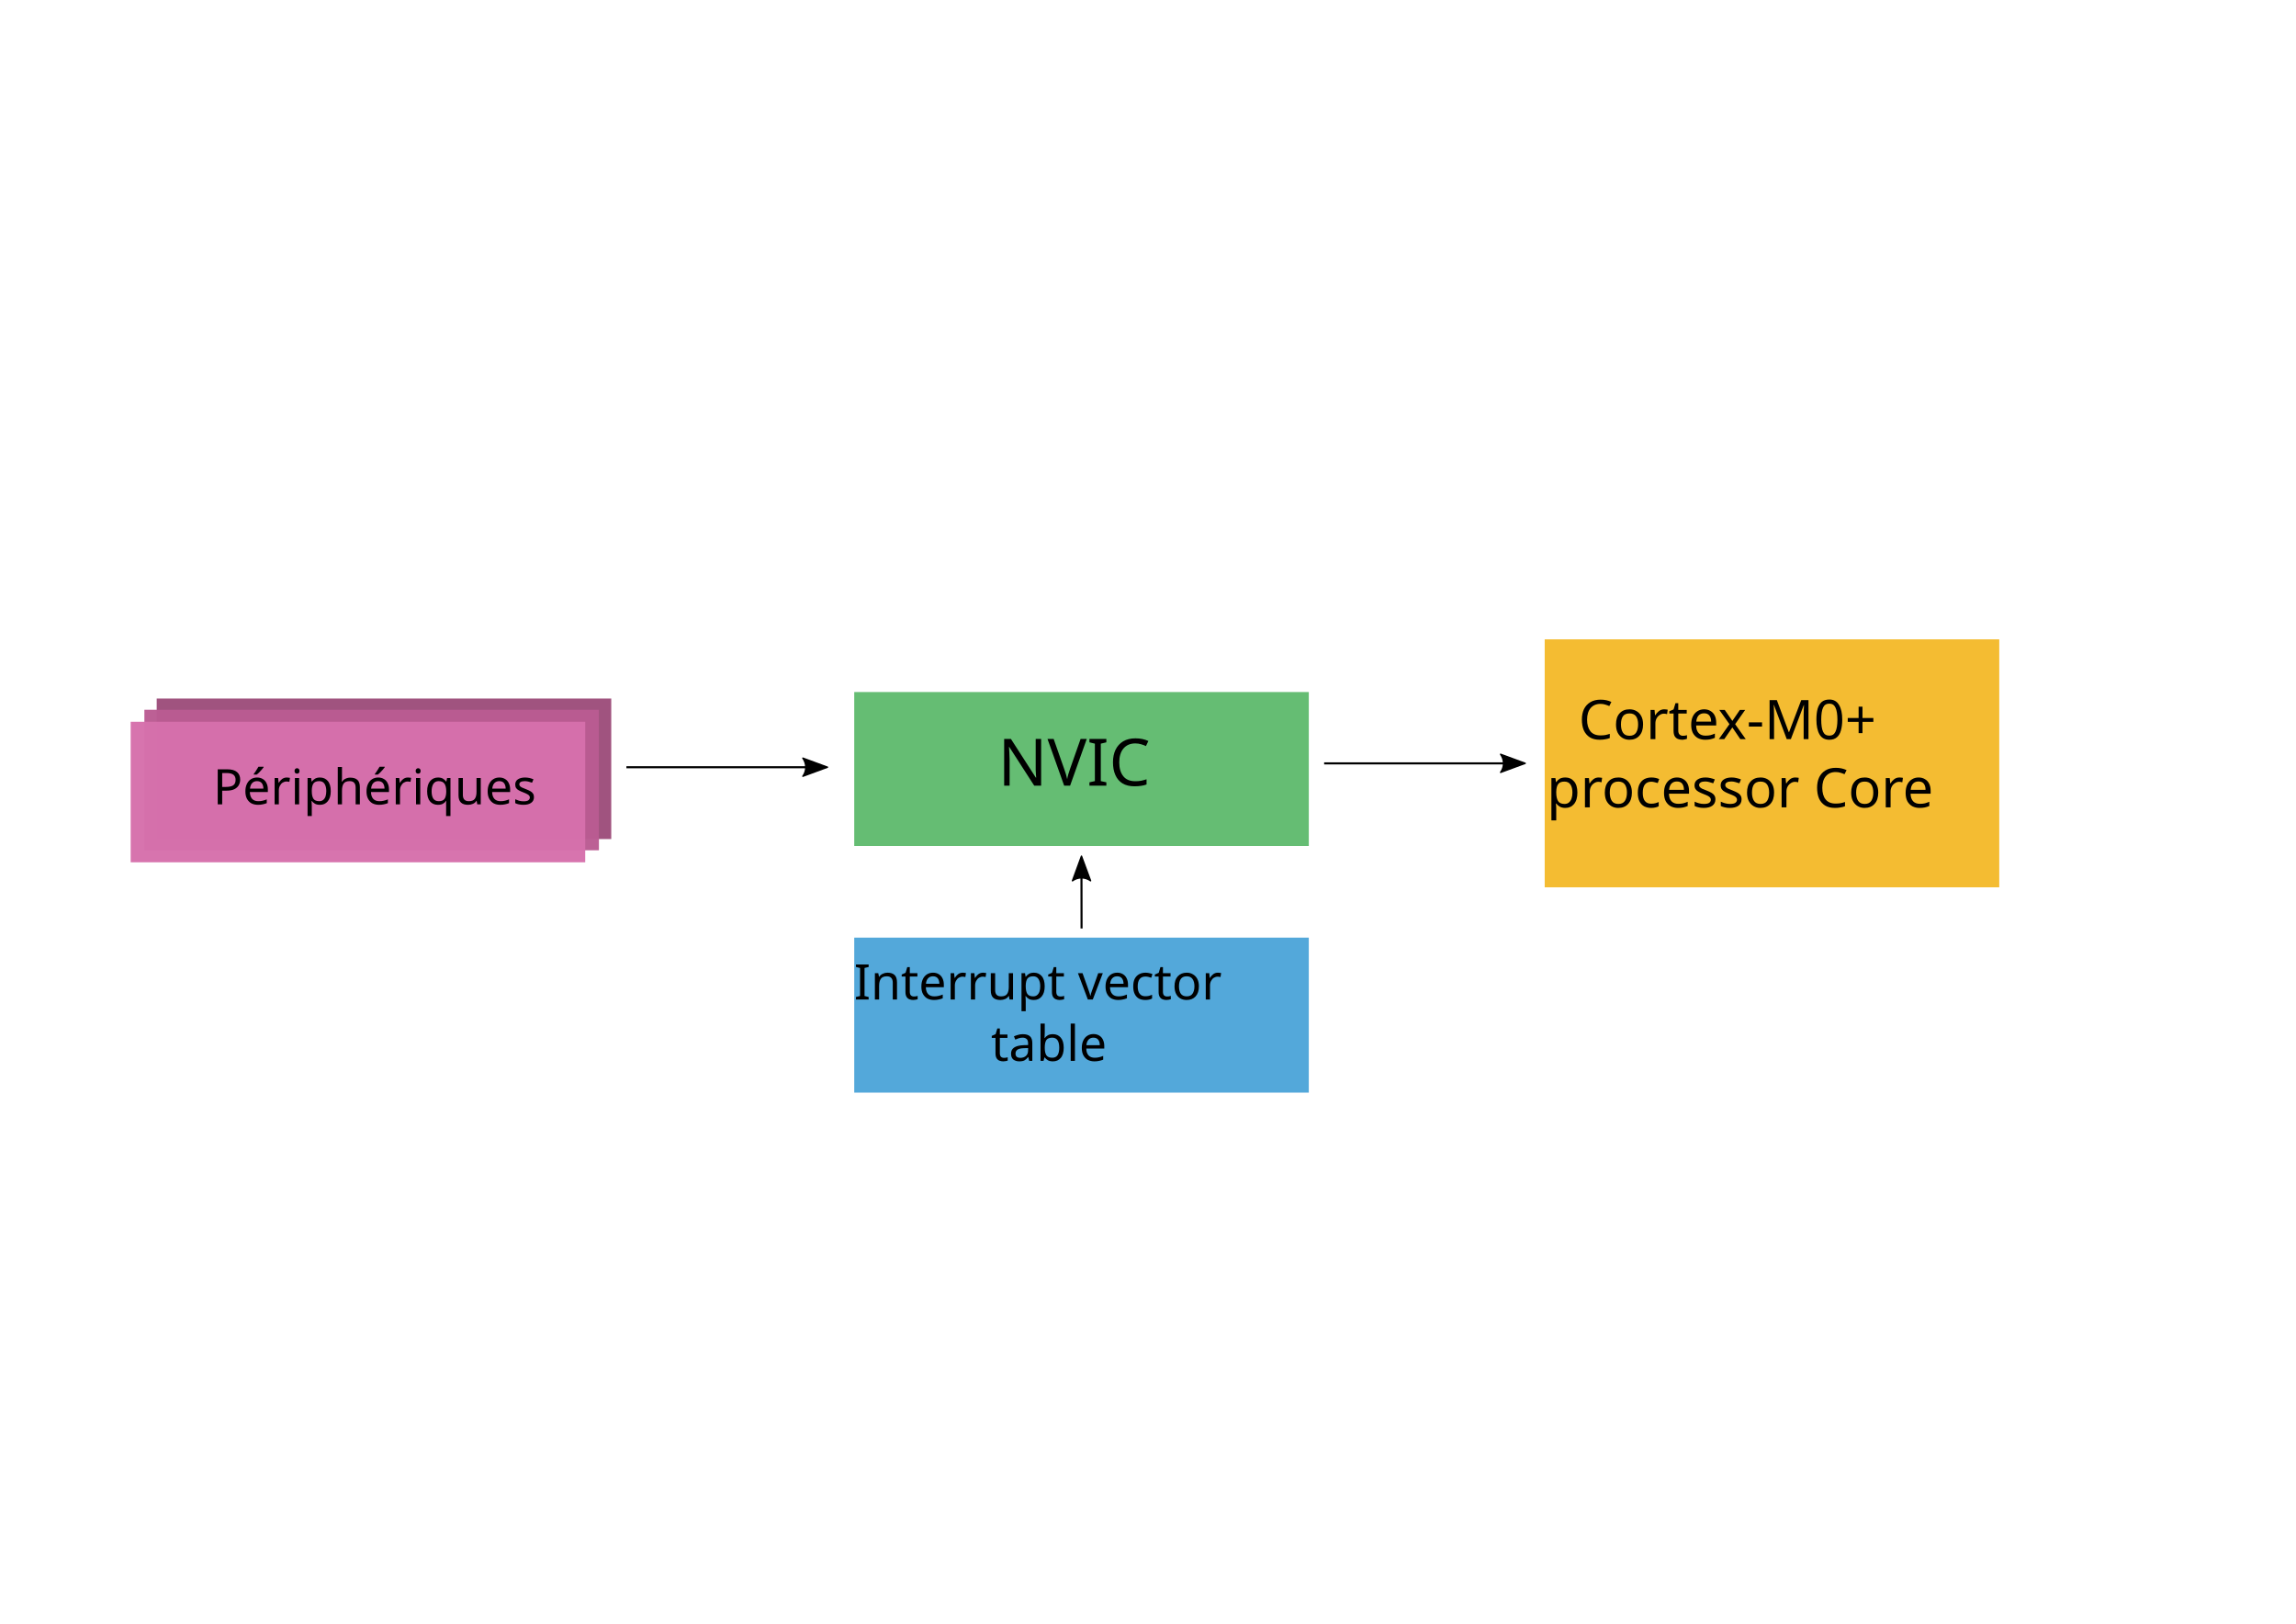
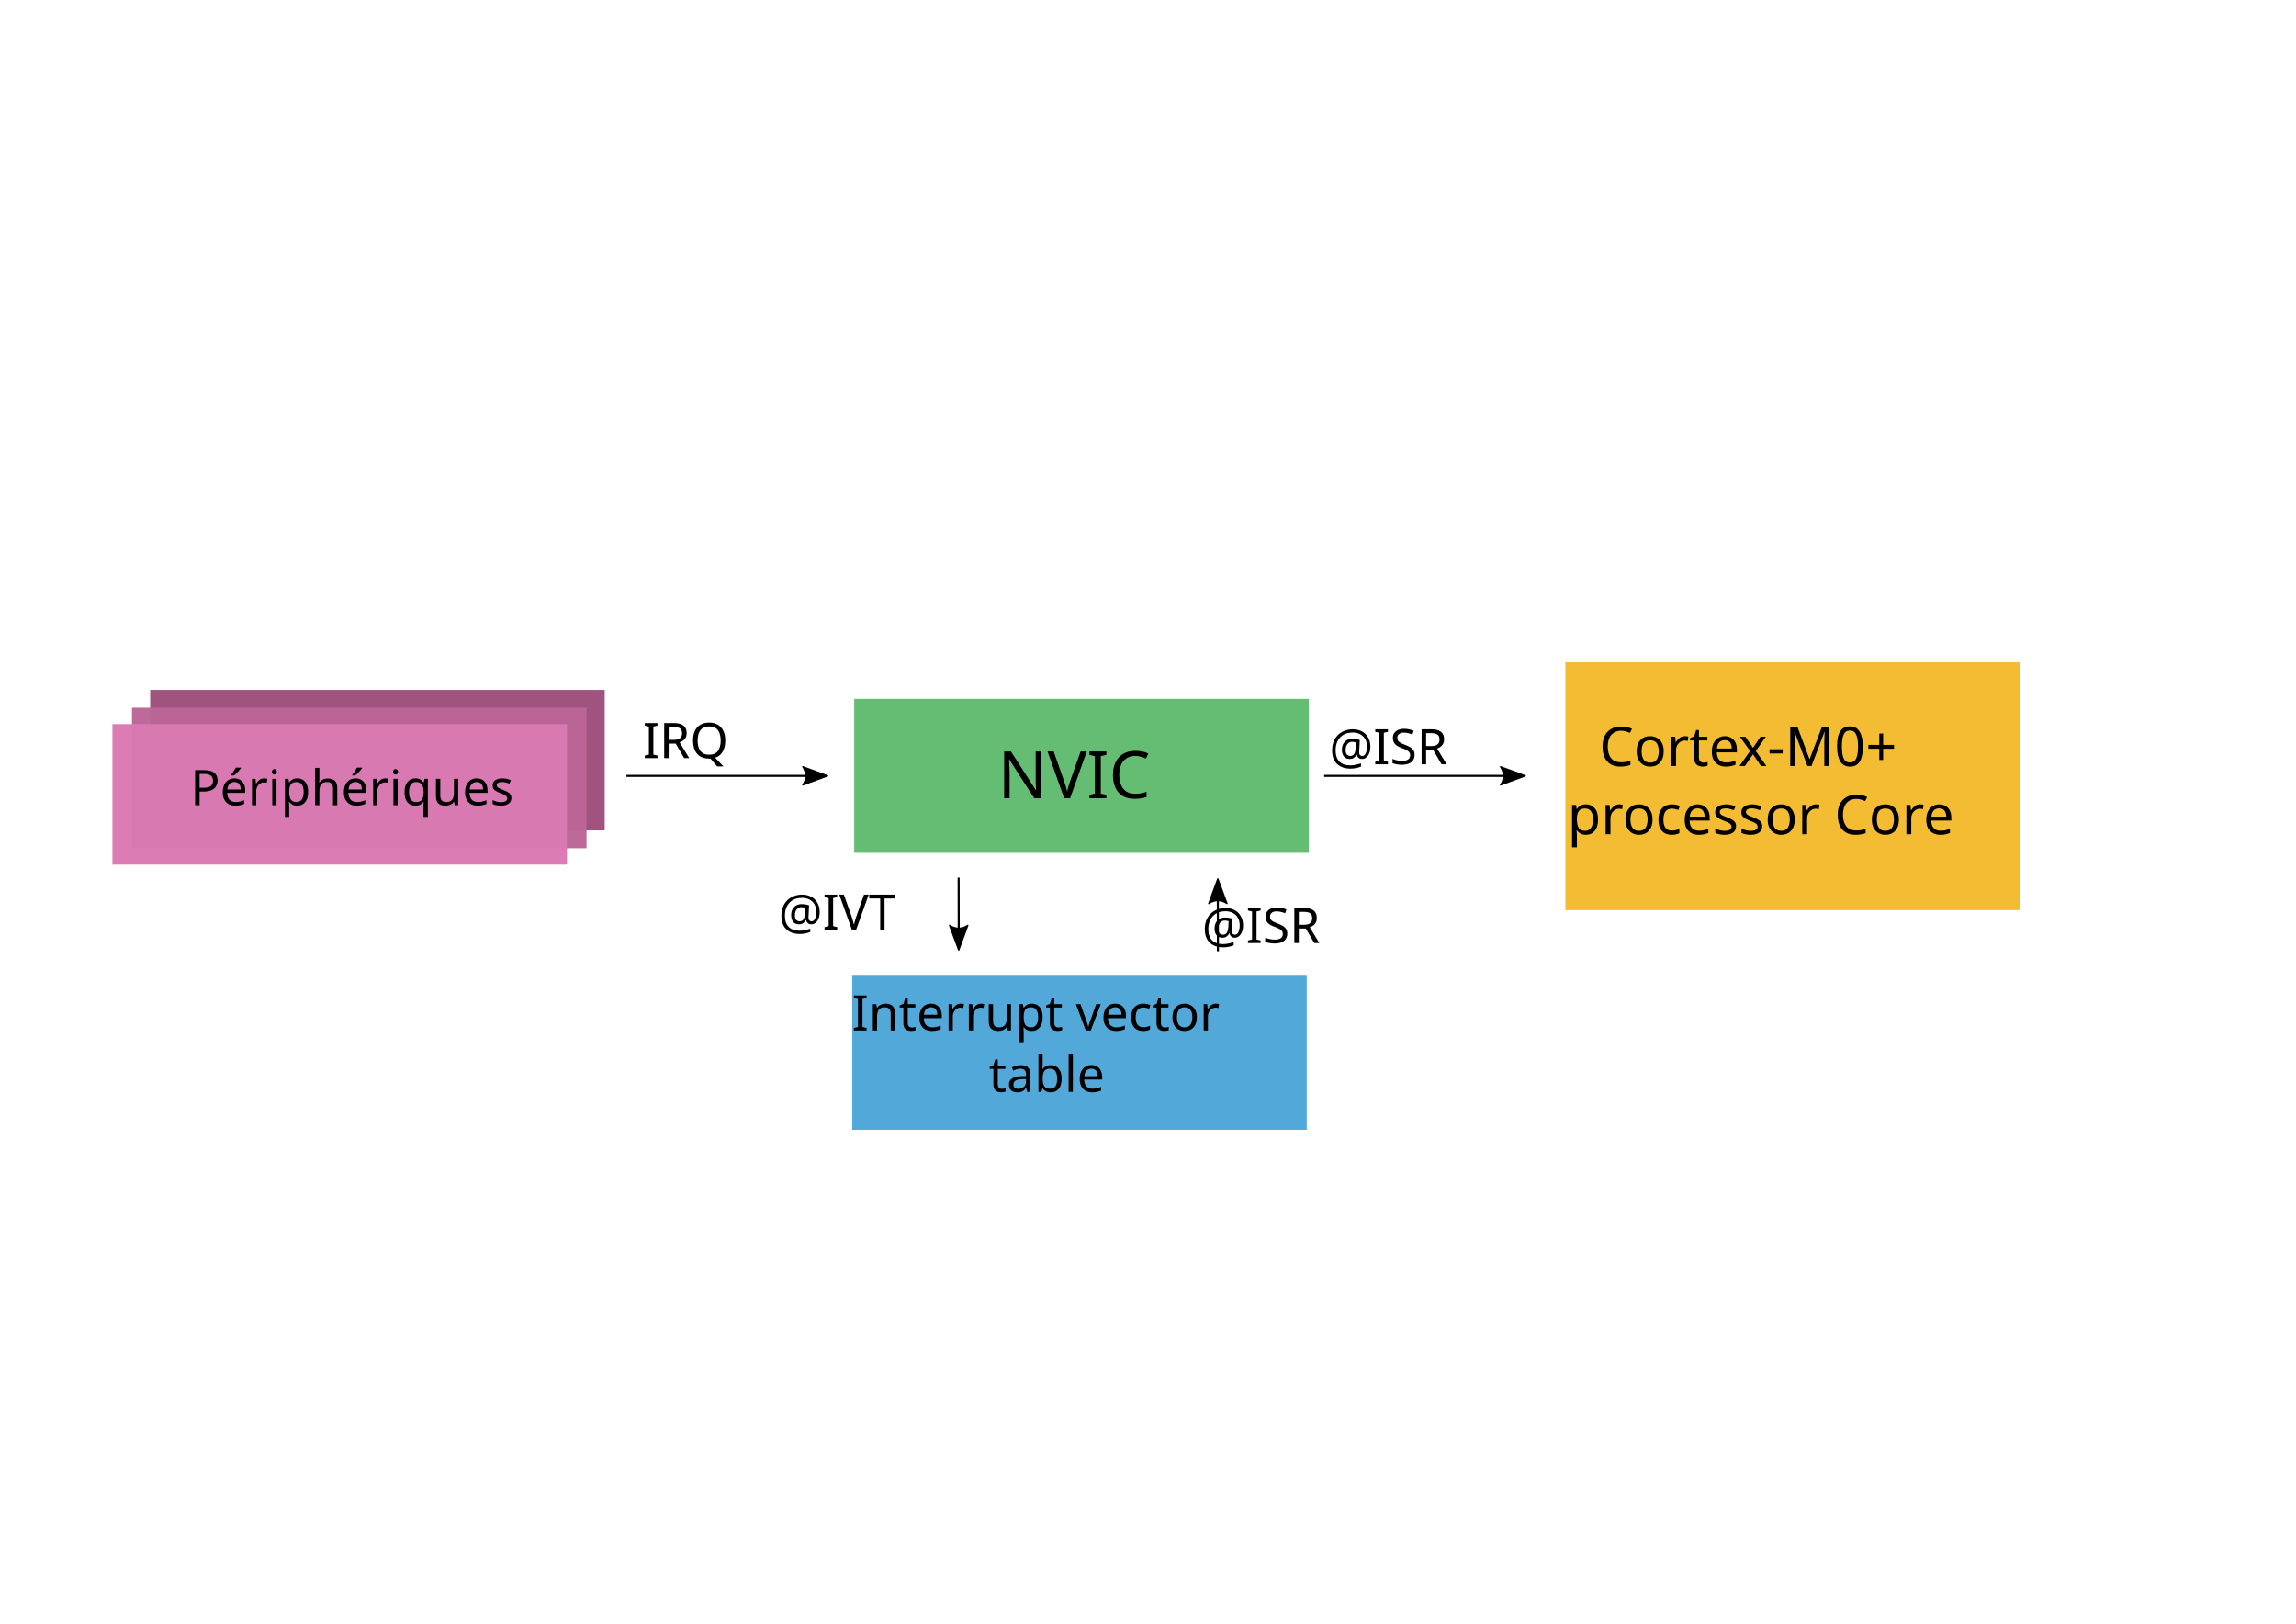
<svg xmlns="http://www.w3.org/2000/svg" width="297mm" height="210mm" viewBox="0 0 297 210" version="1.1" id="svg6408">
  <defs id="defs6402">
    <marker orient="auto" refY="0.0" refX="0.0" id="Arrow2Lend" style="overflow:visible;">
      <path id="path838" style="fill-rule:evenodd;stroke-width:0.625;stroke-linejoin:round;stroke:#000000;stroke-opacity:1;fill:#000000;fill-opacity:1" d="M 8.719,4.034 L -2.207,0.016 L 8.719,-4.002 C 6.973,-1.63 6.983,1.616 8.719,4.034 z " transform="scale(1.1) rotate(180) translate(1,0)" />
    </marker>
    <marker orient="auto" refY="0.0" refX="0.0" id="Arrow1Lend" style="overflow:visible;">
      <path id="path820" d="M 0.0,0.0 L 5.0,-5.0 L -12.5,0.0 L 5.0,5.0 L 0.0,0.0 z " style="fill-rule:evenodd;stroke:#000000;stroke-width:1pt;stroke-opacity:1;fill:#000000;fill-opacity:1" transform="scale(0.8) rotate(180) translate(12.5,0)" />
    </marker>
    <marker orient="auto" refY="0" refX="0" id="Arrow2Lend-7" style="overflow:visible">
      <path id="path838-7" style="fill:#000000;fill-opacity:1;fill-rule:evenodd;stroke:#000000;stroke-width:0.625;stroke-linejoin:round;stroke-opacity:1" d="M 8.719,4.034 -2.207,0.016 8.719,-4.002 c -1.745,2.372 -1.735,5.617 -6e-7,8.035 z" transform="matrix(-1.1,0,0,-1.1,-1.1,0)" />
    </marker>
    <marker orient="auto" refY="0" refX="0" id="Arrow2Lend-9" style="overflow:visible">
      <path id="path838-0" style="fill:#000000;fill-opacity:1;fill-rule:evenodd;stroke:#000000;stroke-width:0.625;stroke-linejoin:round;stroke-opacity:1" d="M 8.719,4.034 -2.207,0.016 8.719,-4.002 c -1.745,2.372 -1.735,5.617 -6e-7,8.035 z" transform="matrix(-1.1,0,0,-1.1,-1.1,0)" />
    </marker>
    <marker orient="auto" refY="0" refX="0" id="Arrow2Lend-9-9" style="overflow:visible">
      <path id="path838-0-1" style="fill:#000000;fill-opacity:1;fill-rule:evenodd;stroke:#000000;stroke-width:0.625;stroke-linejoin:round;stroke-opacity:1" d="M 8.719,4.034 -2.207,0.016 8.719,-4.002 c -1.745,2.372 -1.735,5.617 -6e-7,8.035 z" transform="matrix(-1.1,0,0,-1.1,-1.1,0)" />
    </marker>
+     <marker orient="auto" refY="0" refX="0" id="Arrow2Lend-9-9-8" style="overflow:visible">
+       <path id="path838-0-1-6" style="fill:#000000;fill-opacity:1;fill-rule:evenodd;stroke:#000000;stroke-width:0.625;stroke-linejoin:round;stroke-opacity:1" d="M 8.719,4.034 -2.207,0.016 8.719,-4.002 c -1.745,2.372 -1.735,5.617 -6e-7,8.035 z" transform="matrix(-1.1,0,0,-1.1,-1.1,0)" />
+     </marker>
  </defs>
  <g id="layer1" transform="translate(0,-87)">
-     <rect style="opacity:0.97;fill:#9d4e7b;fill-opacity:1;stroke:none;stroke-width:0.113;stroke-miterlimit:4;stroke-dasharray:none;stroke-dashoffset:0;stroke-opacity:1" id="rect6953-9-8-0" width="58.799" height="18.174" x="20.27" y="177.343" />
-     <rect style="opacity:0.97;fill:#ba5c92;fill-opacity:1;stroke:none;stroke-width:0.113;stroke-miterlimit:4;stroke-dasharray:none;stroke-dashoffset:0;stroke-opacity:1" id="rect6953-9-8" width="58.799" height="18.174" x="18.676" y="178.796" />
-     <rect style="opacity:0.97;fill:#d670ac;fill-opacity:1;stroke:none;stroke-width:0.113;stroke-miterlimit:4;stroke-dasharray:none;stroke-dashoffset:0;stroke-opacity:1" id="rect6953-9-8-5" width="58.799" height="18.174" x="16.902" y="180.35" />
-     <rect style="opacity:0.98;fill:#62bc70;fill-opacity:1;stroke:none;stroke-width:0.118;stroke-miterlimit:4;stroke-dasharray:none;stroke-dashoffset:0;stroke-opacity:1" id="rect6953-3" width="58.799" height="19.912" x="110.501" y="176.503" />
-     <rect style="opacity:0.98;fill:#f4bb2e;fill-opacity:1;stroke:none;stroke-width:0.15;stroke-miterlimit:4;stroke-dasharray:none;stroke-dashoffset:0;stroke-opacity:1" id="rect6953-3-0" width="58.799" height="32.072" x="199.815" y="169.688" />
-     <path transform="translate(85.49105,0.9820235)" style="fill:none;stroke:#000000;stroke-width:0.265;stroke-linecap:butt;stroke-linejoin:miter;stroke-miterlimit:4;stroke-dasharray:none;stroke-opacity:1;marker-end:url(#Arrow2Lend-7)" d="m 85.794,184.747 c 0,0 25.658,0 25.658,0" id="path6987-6" />
-     <text xml:space="preserve" style="font-style:normal;font-variant:normal;font-weight:500;font-stretch:normal;font-size:6.35px;line-height:1.25;font-family:'CMU Serif';-inkscape-font-specification:'CMU Serif, Medium';font-variant-ligatures:normal;font-variant-caps:normal;font-variant-numeric:normal;font-feature-settings:normal;text-align:start;letter-spacing:0px;word-spacing:0px;writing-mode:lr-tb;text-anchor:start;fill:#000000;fill-opacity:1;stroke:none;stroke-width:0.265" x="27.555" y="191.025" id="text7563">
-       <tspan id="tspan7561" x="27.555" y="191.025" style="font-style:normal;font-variant:normal;font-weight:500;font-stretch:normal;font-size:6.35px;font-family:'CMU Serif';-inkscape-font-specification:'CMU Serif, Medium';font-variant-ligatures:normal;font-variant-caps:normal;font-variant-numeric:normal;font-feature-settings:normal;text-align:start;writing-mode:lr-tb;text-anchor:start;stroke-width:0.265">Périphériques</tspan>
+     <rect style="opacity:0.97;fill:#9d4e7b;fill-opacity:1;stroke:none;stroke-width:0.113;stroke-miterlimit:4;stroke-dasharray:none;stroke-dashoffset:0;stroke-opacity:1" id="rect6953-9-8-0" width="58.799" height="18.174" x="19.422" y="176.226" />
+     <rect style="opacity:0.97;fill:#bb6697;fill-opacity:1;stroke:none;stroke-width:0.113;stroke-miterlimit:4;stroke-dasharray:none;stroke-dashoffset:0;stroke-opacity:1" id="rect6953-9-8" width="58.799" height="18.174" x="17.072" y="178.528" />
+     <rect style="opacity:0.97;fill:#da79b2;fill-opacity:1;stroke:none;stroke-width:0.113;stroke-miterlimit:4;stroke-dasharray:none;stroke-dashoffset:0;stroke-opacity:1" id="rect6953-9-8-5" width="58.799" height="18.174" x="14.542" y="180.65" />
+     <rect style="opacity:0.98;fill:#62bc70;fill-opacity:1;stroke:none;stroke-width:0.118;stroke-miterlimit:4;stroke-dasharray:none;stroke-dashoffset:0;stroke-opacity:1" id="rect6953-3" width="58.799" height="19.912" x="110.501" y="177.385" />
+     <rect style="opacity:0.98;fill:#f4bb2e;fill-opacity:1;stroke:none;stroke-width:0.15;stroke-miterlimit:4;stroke-dasharray:none;stroke-dashoffset:0;stroke-opacity:1" id="rect6953-3-0" width="58.799" height="32.072" x="202.488" y="172.641" />
+     <path transform="translate(85.49105,2.598934)" style="fill:none;stroke:#000000;stroke-width:0.265;stroke-linecap:butt;stroke-linejoin:miter;stroke-miterlimit:4;stroke-dasharray:none;stroke-opacity:1;marker-end:url(#Arrow2Lend-7)" d="m 85.794,184.747 c 0,0 25.658,0 25.658,0" id="path6987-6" />
+     <text xml:space="preserve" style="font-style:normal;font-variant:normal;font-weight:500;font-stretch:normal;font-size:6.35px;line-height:1.25;font-family:'CMU Serif';-inkscape-font-specification:'CMU Serif, Medium';font-variant-ligatures:normal;font-variant-caps:normal;font-variant-numeric:normal;font-feature-settings:normal;text-align:start;letter-spacing:0px;word-spacing:0px;writing-mode:lr-tb;text-anchor:start;fill:#000000;fill-opacity:1;stroke:none;stroke-width:0.265" x="24.629" y="191.135" id="text7563">
+       <tspan id="tspan7561" x="24.629" y="191.135" style="font-style:normal;font-variant:normal;font-weight:500;font-stretch:normal;font-size:6.35px;font-family:'CMU Serif';-inkscape-font-specification:'CMU Serif, Medium';font-variant-ligatures:normal;font-variant-caps:normal;font-variant-numeric:normal;font-feature-settings:normal;text-align:start;writing-mode:lr-tb;text-anchor:start;stroke-width:0.265">Périphériques</tspan>
    </text>
-     <path style="fill:none;stroke:#000000;stroke-width:0.265;stroke-linecap:butt;stroke-linejoin:miter;stroke-miterlimit:4;stroke-dasharray:none;stroke-opacity:1;marker-end:url(#Arrow2Lend-9)" d="m 85.794,184.747 c 0,0 25.658,0 25.658,0" id="path6987-9" transform="translate(-4.765081,1.482248)" />
-     <text xml:space="preserve" style="font-style:normal;font-variant:normal;font-weight:500;font-stretch:normal;font-size:6.35px;line-height:1.25;font-family:'CMU Serif';-inkscape-font-specification:'CMU Serif, Medium';font-variant-ligatures:normal;font-variant-caps:normal;font-variant-numeric:normal;font-feature-settings:normal;text-align:start;letter-spacing:0px;word-spacing:0px;writing-mode:lr-tb;text-anchor:start;fill:#000000;fill-opacity:1;stroke:none;stroke-width:0.265" x="129.067" y="188.616" id="text7563-1-3">
-       <tspan id="tspan7561-1-1" x="129.067" y="188.616" style="font-style:normal;font-variant:normal;font-weight:500;font-stretch:normal;font-size:8.467px;font-family:'CMU Serif';-inkscape-font-specification:'CMU Serif, Medium';font-variant-ligatures:normal;font-variant-caps:normal;font-variant-numeric:normal;font-feature-settings:normal;text-align:start;writing-mode:lr-tb;text-anchor:start;stroke-width:0.265">NVIC</tspan>
+     <path style="fill:none;stroke:#000000;stroke-width:0.265;stroke-linecap:butt;stroke-linejoin:miter;stroke-miterlimit:4;stroke-dasharray:none;stroke-opacity:1;marker-end:url(#Arrow2Lend-9)" d="m 85.794,184.747 c 0,0 25.658,0 25.658,0" id="path6987-9" transform="translate(-4.765081,2.598934)" />
+     <text xml:space="preserve" style="font-style:normal;font-variant:normal;font-weight:500;font-stretch:normal;font-size:6.35px;line-height:1.25;font-family:'CMU Serif';-inkscape-font-specification:'CMU Serif, Medium';font-variant-ligatures:normal;font-variant-caps:normal;font-variant-numeric:normal;font-feature-settings:normal;text-align:start;letter-spacing:0px;word-spacing:0px;writing-mode:lr-tb;text-anchor:start;fill:#000000;fill-opacity:1;stroke:none;stroke-width:0.265" x="129.067" y="190.233" id="text7563-1-3">
+       <tspan id="tspan7561-1-1" x="129.067" y="190.233" style="font-style:normal;font-variant:normal;font-weight:500;font-stretch:normal;font-size:8.467px;font-family:'CMU Serif';-inkscape-font-specification:'CMU Serif, Medium';font-variant-ligatures:normal;font-variant-caps:normal;font-variant-numeric:normal;font-feature-settings:normal;text-align:start;writing-mode:lr-tb;text-anchor:start;stroke-width:0.265">NVIC</tspan>
    </text>
-     <text xml:space="preserve" style="font-style:normal;font-variant:normal;font-weight:500;font-stretch:normal;font-size:6.35px;line-height:1.25;font-family:'CMU Serif';-inkscape-font-specification:'CMU Serif, Medium';font-variant-ligatures:normal;font-variant-caps:normal;font-variant-numeric:normal;font-feature-settings:normal;text-align:center;letter-spacing:0px;word-spacing:0px;writing-mode:lr-tb;text-anchor:middle;fill:#000000;fill-opacity:1;stroke:none;stroke-width:0.265" x="229.219" y="182.597" id="text7563-1-3-3">
-       <tspan x="229.219" y="182.597" style="font-style:normal;font-variant:normal;font-weight:500;font-stretch:normal;font-size:7.056px;font-family:'CMU Serif';-inkscape-font-specification:'CMU Serif, Medium';font-variant-ligatures:normal;font-variant-caps:normal;font-variant-numeric:normal;font-feature-settings:normal;text-align:center;writing-mode:lr-tb;text-anchor:middle;stroke-width:0.265" id="tspan8557">Cortex-M0+</tspan>
-       <tspan x="229.219" y="191.416" style="font-style:normal;font-variant:normal;font-weight:500;font-stretch:normal;font-size:7.056px;font-family:'CMU Serif';-inkscape-font-specification:'CMU Serif, Medium';font-variant-ligatures:normal;font-variant-caps:normal;font-variant-numeric:normal;font-feature-settings:normal;text-align:center;writing-mode:lr-tb;text-anchor:middle;stroke-width:0.265" id="tspan8563">processor Core</tspan>
+     <text xml:space="preserve" style="font-style:normal;font-variant:normal;font-weight:500;font-stretch:normal;font-size:6.35px;line-height:1.25;font-family:'CMU Serif';-inkscape-font-specification:'CMU Serif, Medium';font-variant-ligatures:normal;font-variant-caps:normal;font-variant-numeric:normal;font-feature-settings:normal;text-align:center;letter-spacing:0px;word-spacing:0px;writing-mode:lr-tb;text-anchor:middle;fill:#000000;fill-opacity:1;stroke:none;stroke-width:0.265" x="231.892" y="186.071" id="text7563-1-3-3">
+       <tspan x="231.892" y="186.071" style="font-style:normal;font-variant:normal;font-weight:500;font-stretch:normal;font-size:7.056px;font-family:'CMU Serif';-inkscape-font-specification:'CMU Serif, Medium';font-variant-ligatures:normal;font-variant-caps:normal;font-variant-numeric:normal;font-feature-settings:normal;text-align:center;writing-mode:lr-tb;text-anchor:middle;stroke-width:0.265" id="tspan8557">Cortex-M0+</tspan>
+       <tspan x="231.892" y="194.891" style="font-style:normal;font-variant:normal;font-weight:500;font-stretch:normal;font-size:7.056px;font-family:'CMU Serif';-inkscape-font-specification:'CMU Serif, Medium';font-variant-ligatures:normal;font-variant-caps:normal;font-variant-numeric:normal;font-feature-settings:normal;text-align:center;writing-mode:lr-tb;text-anchor:middle;stroke-width:0.265" id="tspan8563">processor Core</tspan>
    </text>
    <flowRoot xml:space="preserve" id="flowRoot8639" style="font-style:normal;font-variant:normal;font-weight:normal;font-stretch:normal;font-size:40px;line-height:1.25;font-family:'CMU Sans Serif';-inkscape-font-specification:'CMU Sans Serif';font-variant-ligatures:normal;font-variant-caps:normal;font-variant-numeric:normal;font-feature-settings:normal;text-align:start;letter-spacing:0px;word-spacing:0px;writing-mode:lr-tb;text-anchor:start;fill:#000000;fill-opacity:1;stroke:none" transform="matrix(0.2645833,0,0,0.2645833,0,87)">
      <flowRegion id="flowRegion8641">
        <rect id="rect8643" width="80.812" height="147.482" x="156.574" y="389.64" />
      </flowRegion>
      <flowPara id="flowPara8645" />
    </flowRoot>
-     <rect style="opacity:0.98;fill:#50a6d9;fill-opacity:1;stroke:none;stroke-width:0.119;stroke-miterlimit:4;stroke-dasharray:none;stroke-dashoffset:0;stroke-opacity:1" id="rect6953-3-5" width="58.799" height="20.045" x="110.501" y="208.267" />
-     <text xml:space="preserve" style="font-style:normal;font-variant:normal;font-weight:500;font-stretch:normal;font-size:6.35px;line-height:1.25;font-family:'CMU Serif';-inkscape-font-specification:'CMU Serif, Medium';font-variant-ligatures:normal;font-variant-caps:normal;font-variant-numeric:normal;font-feature-settings:normal;text-align:center;letter-spacing:0px;word-spacing:0px;writing-mode:lr-tb;text-anchor:middle;fill:#000000;fill-opacity:1;stroke:none;stroke-width:0.265" x="139.812" y="216.268" id="text7563-2">
-       <tspan id="tspan7561-6" x="140.868" y="216.268" style="font-style:normal;font-variant:normal;font-weight:500;font-stretch:normal;font-size:6.35px;font-family:'CMU Serif';-inkscape-font-specification:'CMU Serif, Medium';font-variant-ligatures:normal;font-variant-caps:normal;font-variant-numeric:normal;font-feature-settings:normal;text-align:center;writing-mode:lr-tb;text-anchor:middle;stroke-width:0.265">Interrupt vector </tspan>
-       <tspan x="139.812" y="224.206" style="font-style:normal;font-variant:normal;font-weight:500;font-stretch:normal;font-size:6.35px;font-family:'CMU Serif';-inkscape-font-specification:'CMU Serif, Medium';font-variant-ligatures:normal;font-variant-caps:normal;font-variant-numeric:normal;font-feature-settings:normal;text-align:center;writing-mode:lr-tb;text-anchor:middle;stroke-width:0.265" id="tspan8896">table</tspan>
+     <rect style="opacity:0.98;fill:#50a6d9;fill-opacity:1;stroke:none;stroke-width:0.119;stroke-miterlimit:4;stroke-dasharray:none;stroke-dashoffset:0;stroke-opacity:1" id="rect6953-3-5" width="58.799" height="20.045" x="110.234" y="213.077" />
+     <text xml:space="preserve" style="font-style:normal;font-variant:normal;font-weight:500;font-stretch:normal;font-size:6.35px;line-height:1.25;font-family:'CMU Serif';-inkscape-font-specification:'CMU Serif, Medium';font-variant-ligatures:normal;font-variant-caps:normal;font-variant-numeric:normal;font-feature-settings:normal;text-align:center;letter-spacing:0px;word-spacing:0px;writing-mode:lr-tb;text-anchor:middle;fill:#000000;fill-opacity:1;stroke:none;stroke-width:0.265" x="139.545" y="220.278" id="text7563-2">
+       <tspan id="tspan7561-6" x="140.601" y="220.278" style="font-style:normal;font-variant:normal;font-weight:500;font-stretch:normal;font-size:6.35px;font-family:'CMU Serif';-inkscape-font-specification:'CMU Serif, Medium';font-variant-ligatures:normal;font-variant-caps:normal;font-variant-numeric:normal;font-feature-settings:normal;text-align:center;writing-mode:lr-tb;text-anchor:middle;stroke-width:0.265">Interrupt vector </tspan>
+       <tspan x="139.545" y="228.215" style="font-style:normal;font-variant:normal;font-weight:500;font-stretch:normal;font-size:6.35px;font-family:'CMU Serif';-inkscape-font-specification:'CMU Serif, Medium';font-variant-ligatures:normal;font-variant-caps:normal;font-variant-numeric:normal;font-feature-settings:normal;text-align:center;writing-mode:lr-tb;text-anchor:middle;stroke-width:0.265" id="tspan8896">table</tspan>
    </text>
-     <path style="fill:none;stroke:#000000;stroke-width:0.265;stroke-linecap:butt;stroke-linejoin:miter;stroke-miterlimit:4;stroke-dasharray:none;stroke-opacity:1;marker-end:url(#Arrow2Lend-9-9)" d="m 85.794,187.286 c 0,0 0.015,-9.005 0.015,-9.005" id="path6987-9-3" transform="matrix(-1,0,0,1,225.6998,19.80043)" />
+     <path style="fill:none;stroke:#000000;stroke-width:0.265;stroke-linecap:butt;stroke-linejoin:miter;stroke-miterlimit:4;stroke-dasharray:none;stroke-opacity:1;marker-end:url(#Arrow2Lend-9-9)" d="m 85.794,187.286 c 0,0 0.015,-9.005 0.015,-9.005" id="path6987-9-3" transform="matrix(-1,0,0,1,243.3396,22.74039)" />
+     <path style="fill:none;stroke:#000000;stroke-width:0.265;stroke-linecap:butt;stroke-linejoin:miter;stroke-miterlimit:4;stroke-dasharray:none;stroke-opacity:1;marker-end:url(#Arrow2Lend-9-9-8)" d="m 85.794,187.286 c 0,0 0.015,-9.005 0.015,-9.005" id="path6987-9-3-3" transform="matrix(1,0,0,-1,38.21013,387.7966)" />
+     <text xml:space="preserve" style="font-style:normal;font-variant:normal;font-weight:500;font-stretch:normal;font-size:6.35px;line-height:1.25;font-family:'CMU Serif';-inkscape-font-specification:'CMU Serif, Medium';font-variant-ligatures:normal;font-variant-caps:normal;font-variant-numeric:normal;font-feature-settings:normal;text-align:center;letter-spacing:0px;word-spacing:0px;writing-mode:lr-tb;text-anchor:middle;fill:#000000;fill-opacity:1;stroke:none;stroke-width:0.265" x="112.432" y="207.233" id="text7563-2-8">
+       <tspan x="112.432" y="207.233" style="font-style:normal;font-variant:normal;font-weight:500;font-stretch:normal;font-size:6.35px;font-family:'CMU Serif';-inkscape-font-specification:'CMU Serif, Medium';font-variant-ligatures:normal;font-variant-caps:normal;font-variant-numeric:normal;font-feature-settings:normal;text-align:center;writing-mode:lr-tb;text-anchor:middle;stroke-width:0.265" id="tspan8896-3">@IVT</tspan>
+     </text>
+     <text xml:space="preserve" style="font-style:normal;font-variant:normal;font-weight:500;font-stretch:normal;font-size:6.35px;line-height:1.25;font-family:'CMU Serif';-inkscape-font-specification:'CMU Serif, Medium';font-variant-ligatures:normal;font-variant-caps:normal;font-variant-numeric:normal;font-feature-settings:normal;text-align:center;letter-spacing:0px;word-spacing:0px;writing-mode:lr-tb;text-anchor:middle;fill:#000000;fill-opacity:1;stroke:none;stroke-width:0.265" x="167.249" y="208.965" id="text7563-2-8-3">
+       <tspan x="167.249" y="208.965" style="font-style:normal;font-variant:normal;font-weight:500;font-stretch:normal;font-size:6.35px;font-family:'CMU Serif';-inkscape-font-specification:'CMU Serif, Medium';font-variant-ligatures:normal;font-variant-caps:normal;font-variant-numeric:normal;font-feature-settings:normal;text-align:center;writing-mode:lr-tb;text-anchor:middle;stroke-width:0.265" id="tspan8896-3-8">@ISR</tspan>
+     </text>
+     <text xml:space="preserve" style="font-style:normal;font-variant:normal;font-weight:500;font-stretch:normal;font-size:6.35px;line-height:1.25;font-family:'CMU Serif';-inkscape-font-specification:'CMU Serif, Medium';font-variant-ligatures:normal;font-variant-caps:normal;font-variant-numeric:normal;font-feature-settings:normal;text-align:center;letter-spacing:0px;word-spacing:0px;writing-mode:lr-tb;text-anchor:middle;fill:#000000;fill-opacity:1;stroke:none;stroke-width:0.265" x="92.814" y="185.045" id="text7563-2-8-0">
+       <tspan x="92.814" y="185.045" style="font-style:normal;font-variant:normal;font-weight:500;font-stretch:normal;font-size:6.35px;font-family:'CMU Serif';-inkscape-font-specification:'CMU Serif, Medium';font-variant-ligatures:normal;font-variant-caps:normal;font-variant-numeric:normal;font-feature-settings:normal;text-align:center;writing-mode:lr-tb;text-anchor:middle;stroke-width:0.265" id="tspan8896-3-4">IRQ</tspan>
+     </text>
+     <text xml:space="preserve" style="font-style:normal;font-variant:normal;font-weight:500;font-stretch:normal;font-size:6.35px;line-height:1.25;font-family:'CMU Serif';-inkscape-font-specification:'CMU Serif, Medium';font-variant-ligatures:normal;font-variant-caps:normal;font-variant-numeric:normal;font-feature-settings:normal;text-align:center;letter-spacing:0px;word-spacing:0px;writing-mode:lr-tb;text-anchor:middle;fill:#000000;fill-opacity:1;stroke:none;stroke-width:0.265" x="183.716" y="185.847" id="text7563-2-8-3-7">
+       <tspan x="183.716" y="185.847" style="font-style:normal;font-variant:normal;font-weight:500;font-stretch:normal;font-size:6.35px;font-family:'CMU Serif';-inkscape-font-specification:'CMU Serif, Medium';font-variant-ligatures:normal;font-variant-caps:normal;font-variant-numeric:normal;font-feature-settings:normal;text-align:center;writing-mode:lr-tb;text-anchor:middle;stroke-width:0.265" id="tspan8896-3-8-6">@ISR</tspan>
+     </text>
  </g>
</svg>
